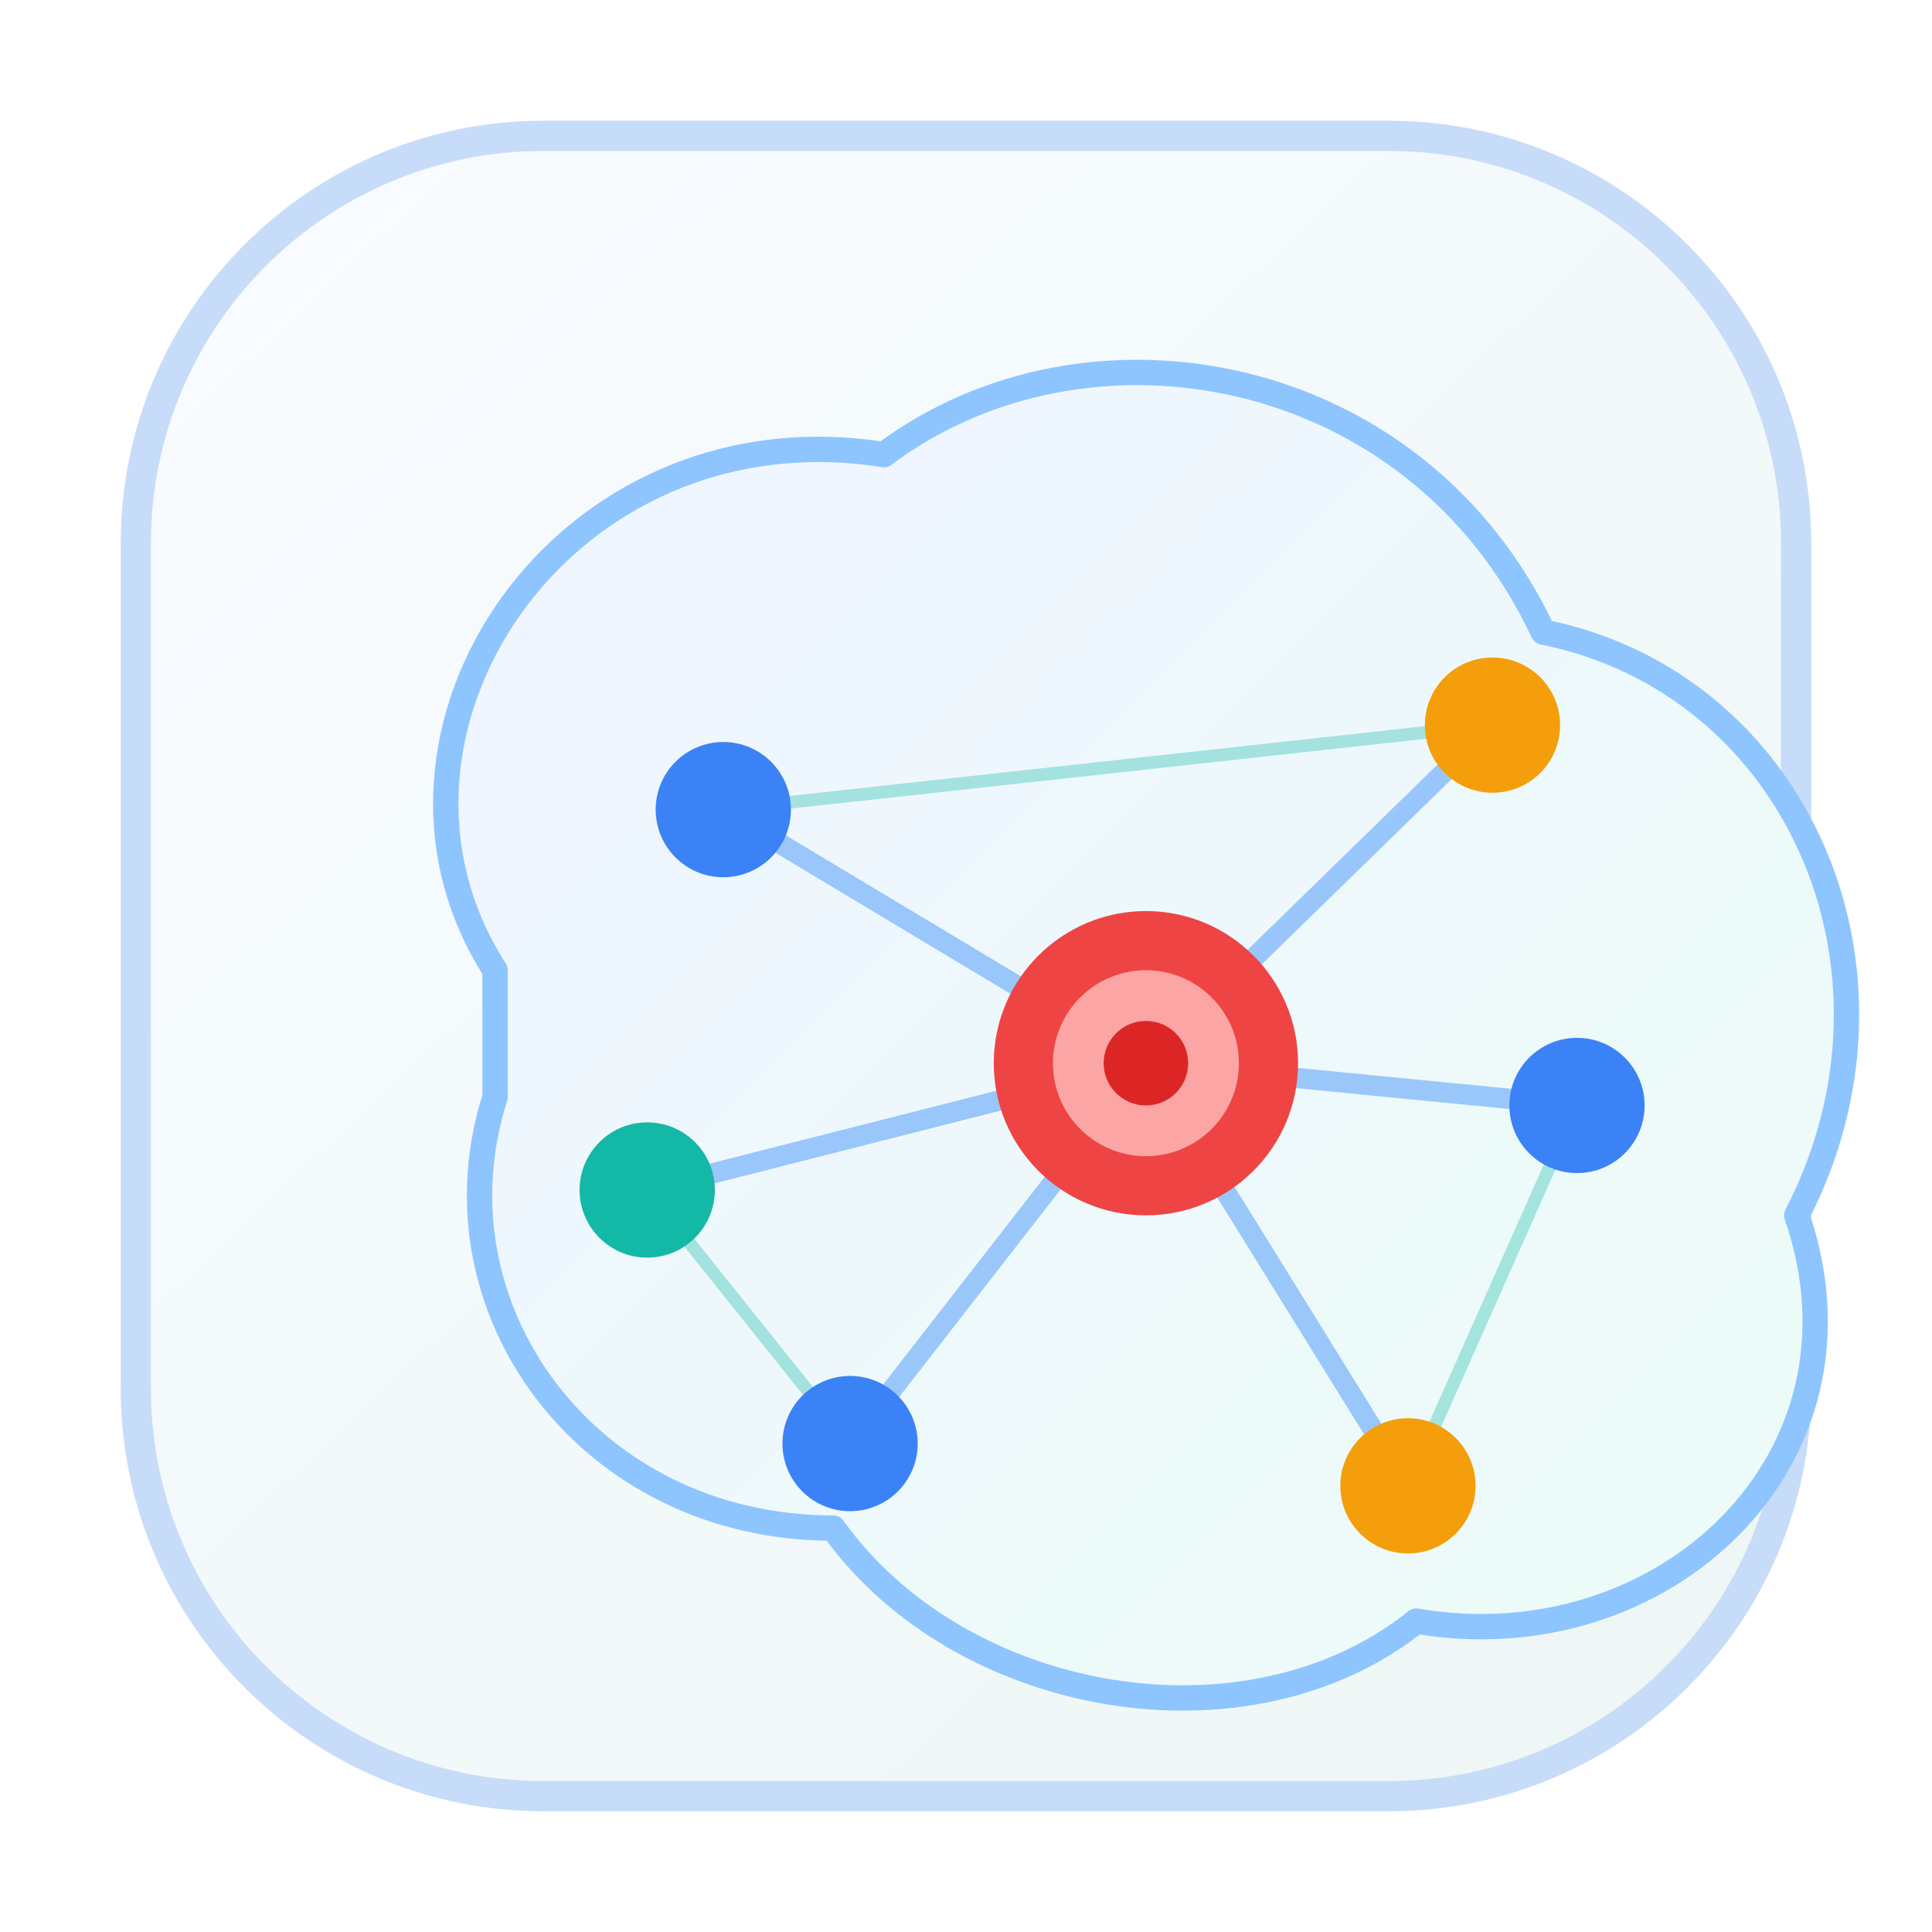
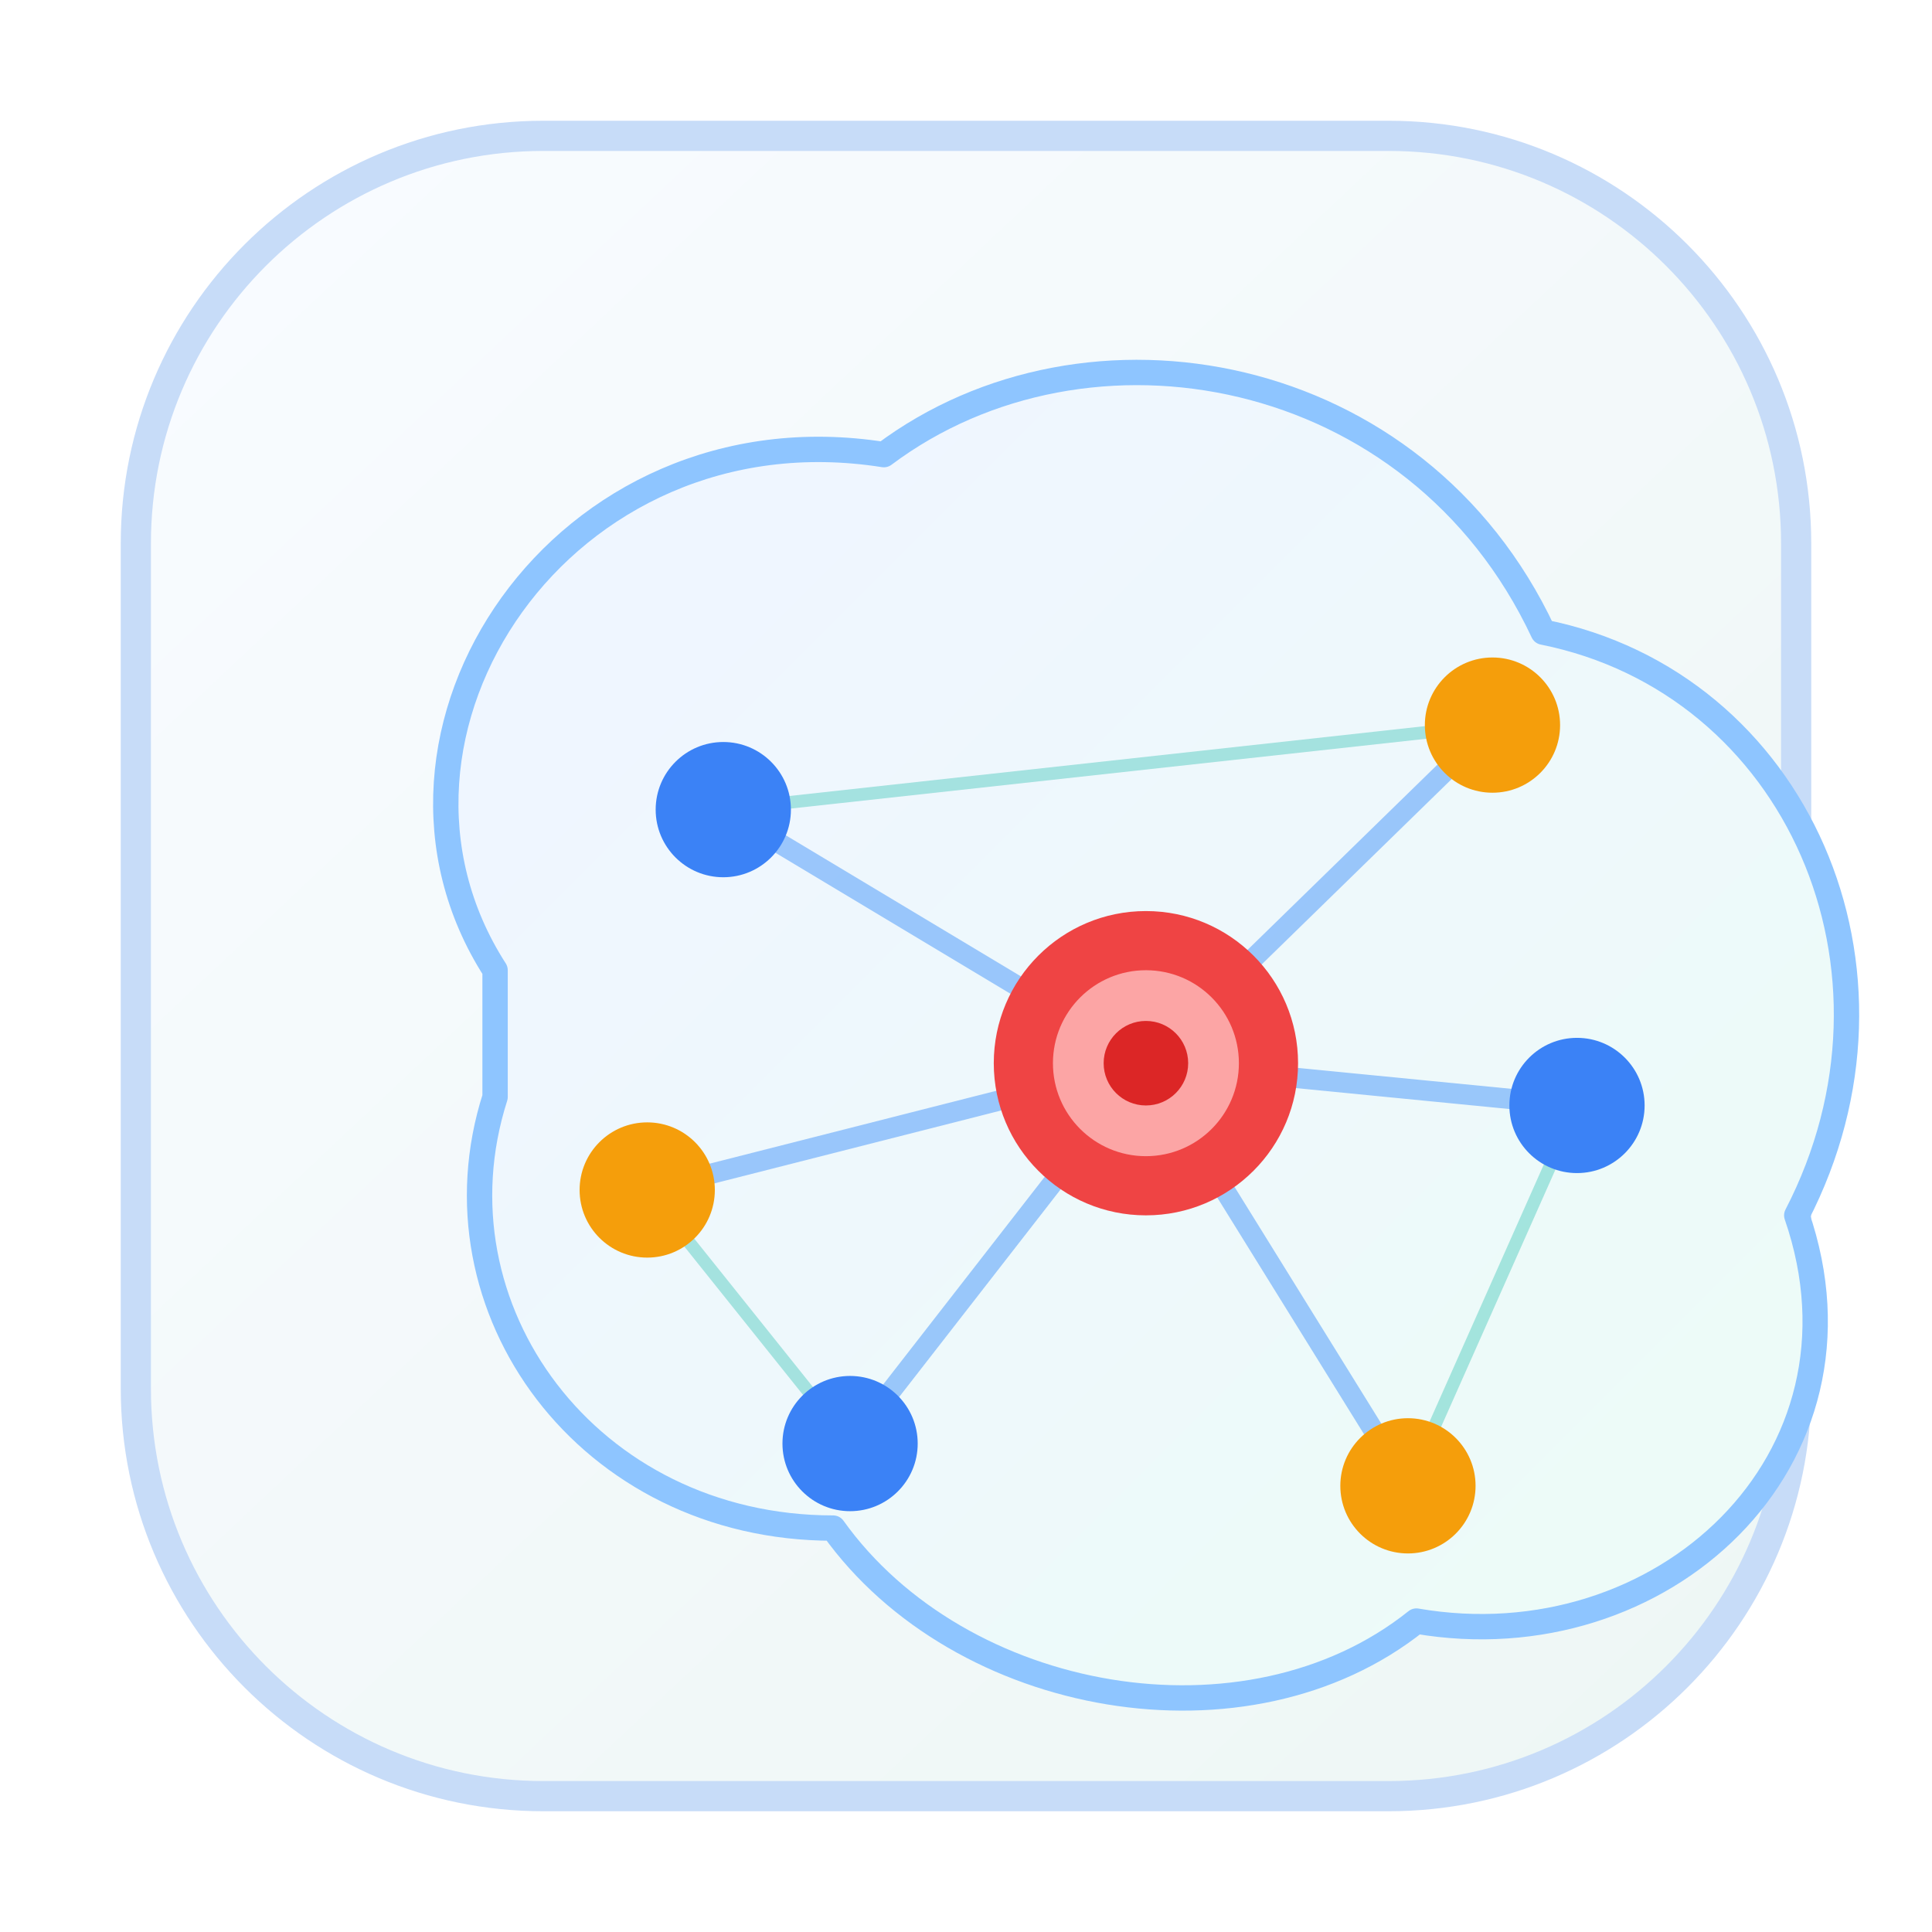
<svg xmlns="http://www.w3.org/2000/svg" width="256" height="256" viewBox="0 0 256 256" fill="none" role="img" aria-labelledby="title desc">
  <defs>
    <linearGradient id="dm-shell" x1="34" y1="28" x2="224" y2="230" gradientUnits="userSpaceOnUse">
      <stop stop-color="#F8FBFF" />
      <stop offset="1" stop-color="#EEF7F5" />
    </linearGradient>
    <linearGradient id="dm-brain" x1="50" y1="44" x2="210" y2="204" gradientUnits="userSpaceOnUse">
      <stop stop-color="#EFF6FF" />
      <stop offset="1" stop-color="#ECFDF5" />
    </linearGradient>
  </defs>
  <rect x="18" y="18" width="220" height="220" rx="54" fill="url(#dm-shell)" />
  <rect x="18" y="18" width="220" height="220" rx="54" stroke="#C7DCF8" stroke-width="4" />
  <g transform="translate(32 30) scale(1.12)">
    <path d="M30 88C12 60 38 21 76 27C100 9 139 16 154 48C184 54 199 88 184 117C194 146 168 170 139 165C119 181 85 175 70 154C41 154 22 128 30 103Z" fill="url(#dm-brain)" stroke="#8EC5FF" stroke-width="3" stroke-linejoin="round" />
    <path d="M107 99L57 69M107 99L148 59M107 99L158 104M107 99L138 149M107 99L72 144M107 99L48 114" stroke="#60A5FA" stroke-width="2.4" stroke-linecap="round" opacity="0.6" />
    <path d="M57 69L148 59M158 104L138 149M72 144L48 114" stroke="#14B8A6" stroke-width="1.5" stroke-linecap="round" opacity="0.34" />
    <circle cx="57" cy="69" r="8" fill="#3B82F6" />
    <circle cx="148" cy="59" r="8" fill="#F59E0B" />
    <circle cx="158" cy="104" r="8" fill="#3B82F6" />
    <circle cx="138" cy="149" r="8" fill="#F59E0B" />
    <circle cx="72" cy="144" r="8" fill="#3B82F6" />
-     <circle cx="48" cy="114" r="8" fill="#14B8A6" />
+     <circle cx="48" cy="114" r="8" fill="#F59E0B" />
    <circle cx="107" cy="99" r="18" fill="#EF4444" />
    <circle cx="107" cy="99" r="11" fill="#FCA5A5" />
    <circle cx="107" cy="99" r="5" fill="#DC2626" />
  </g>
</svg>
